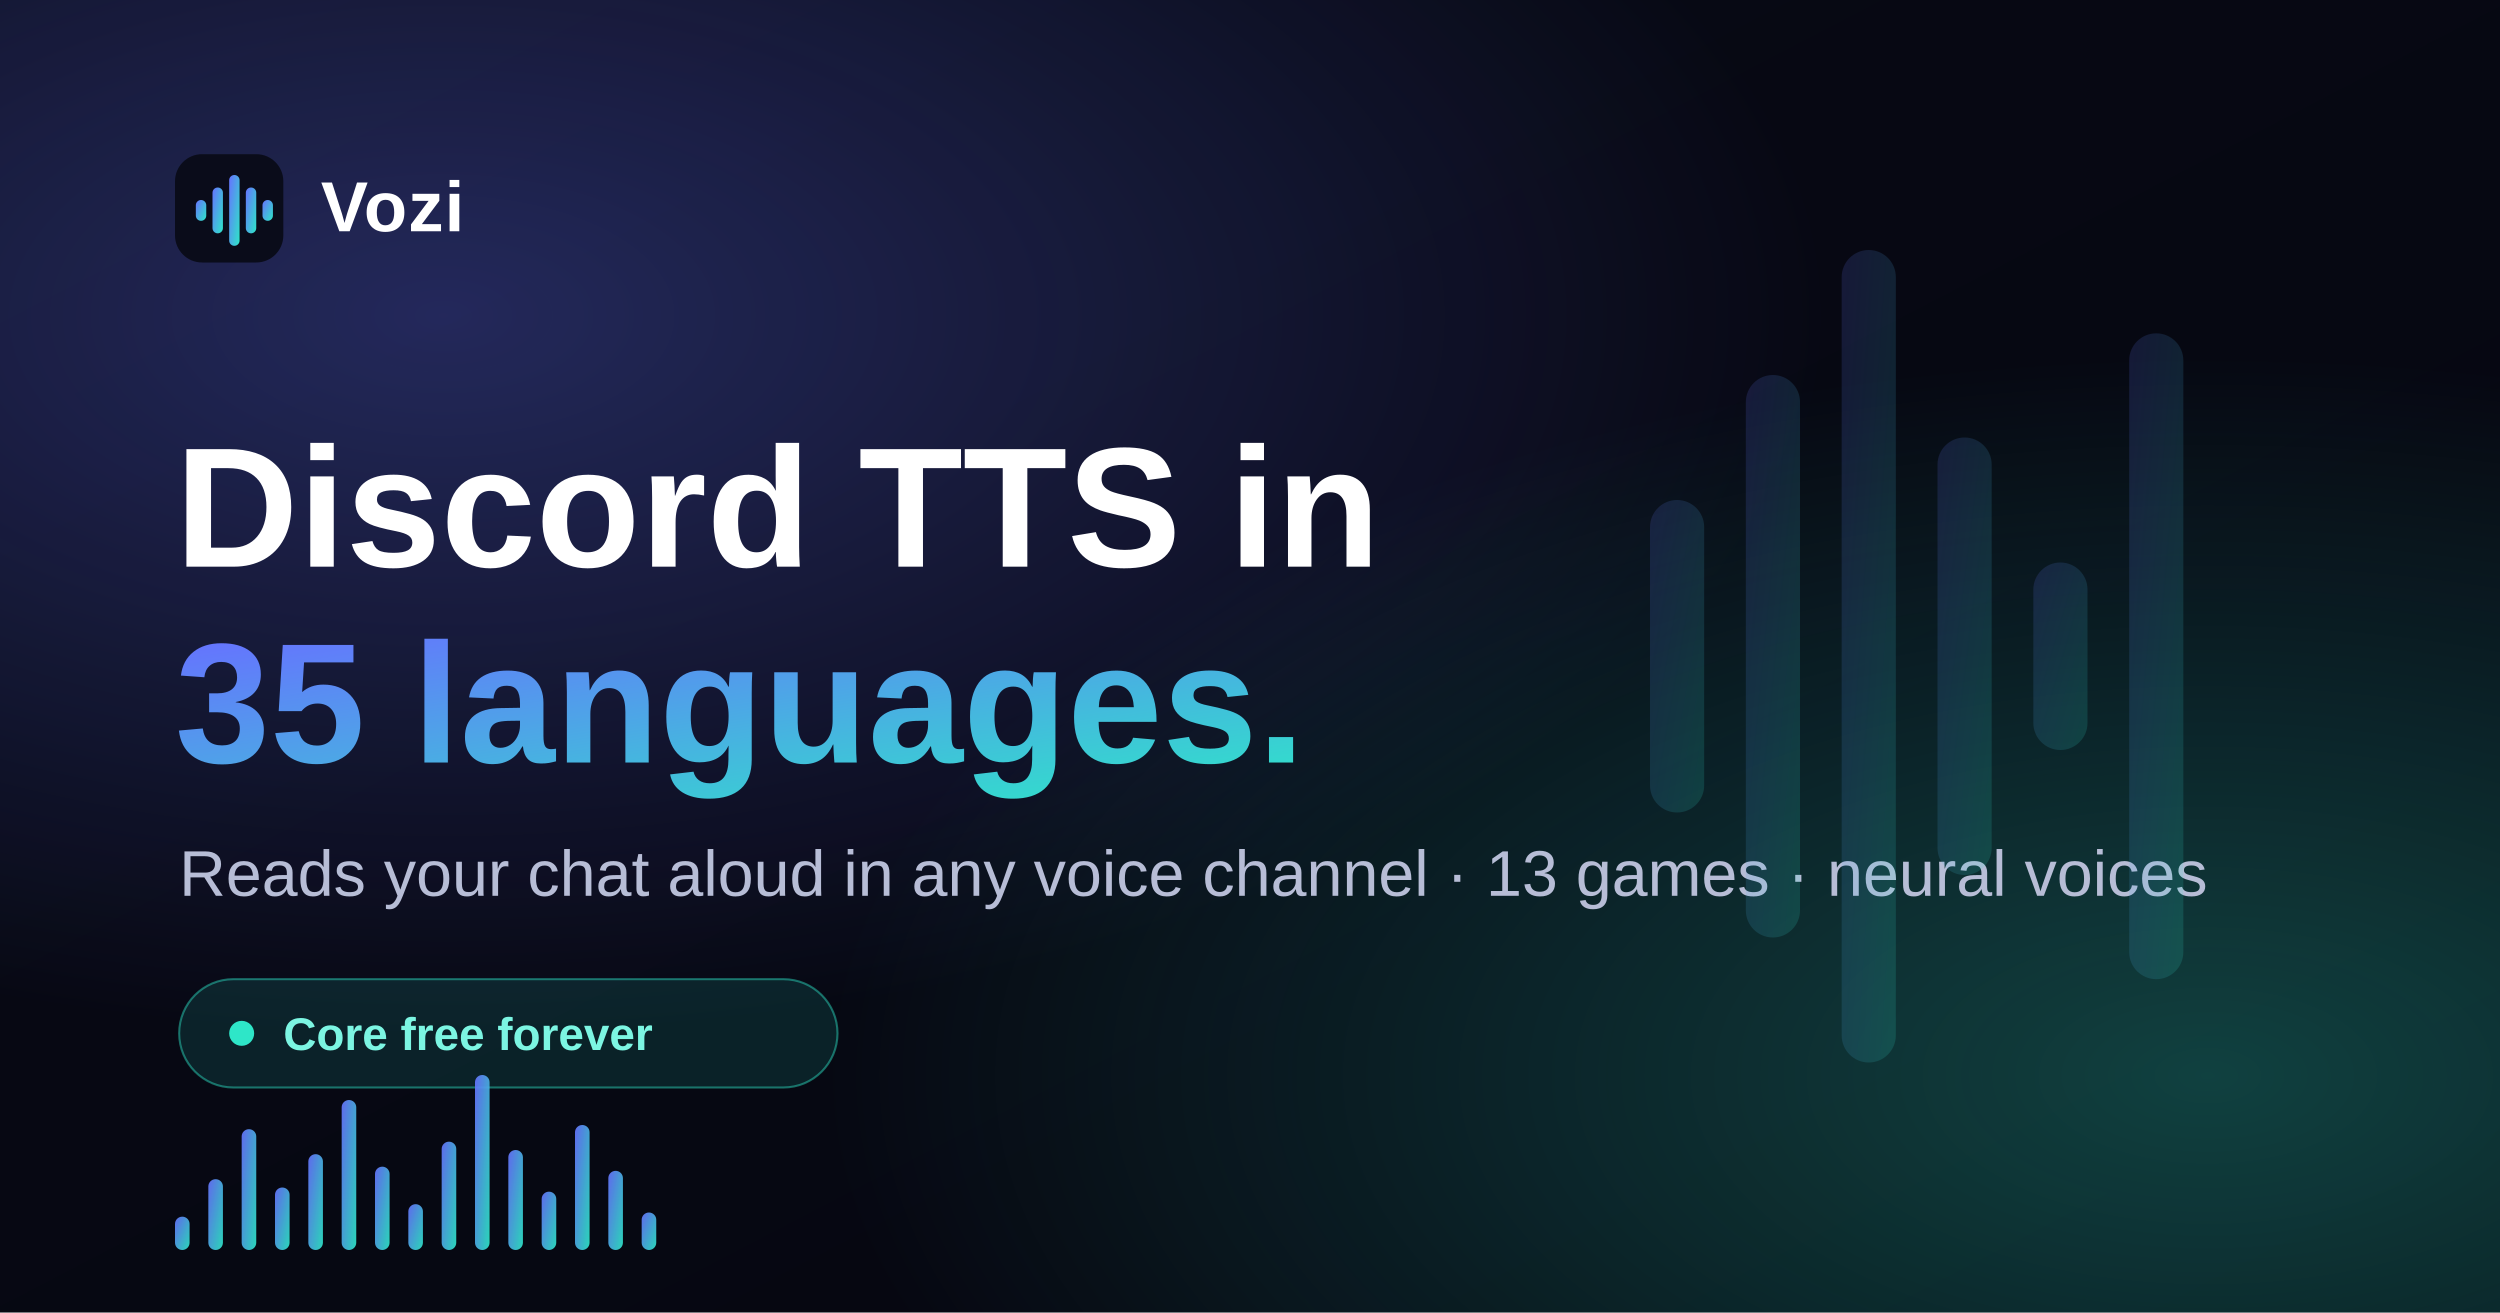
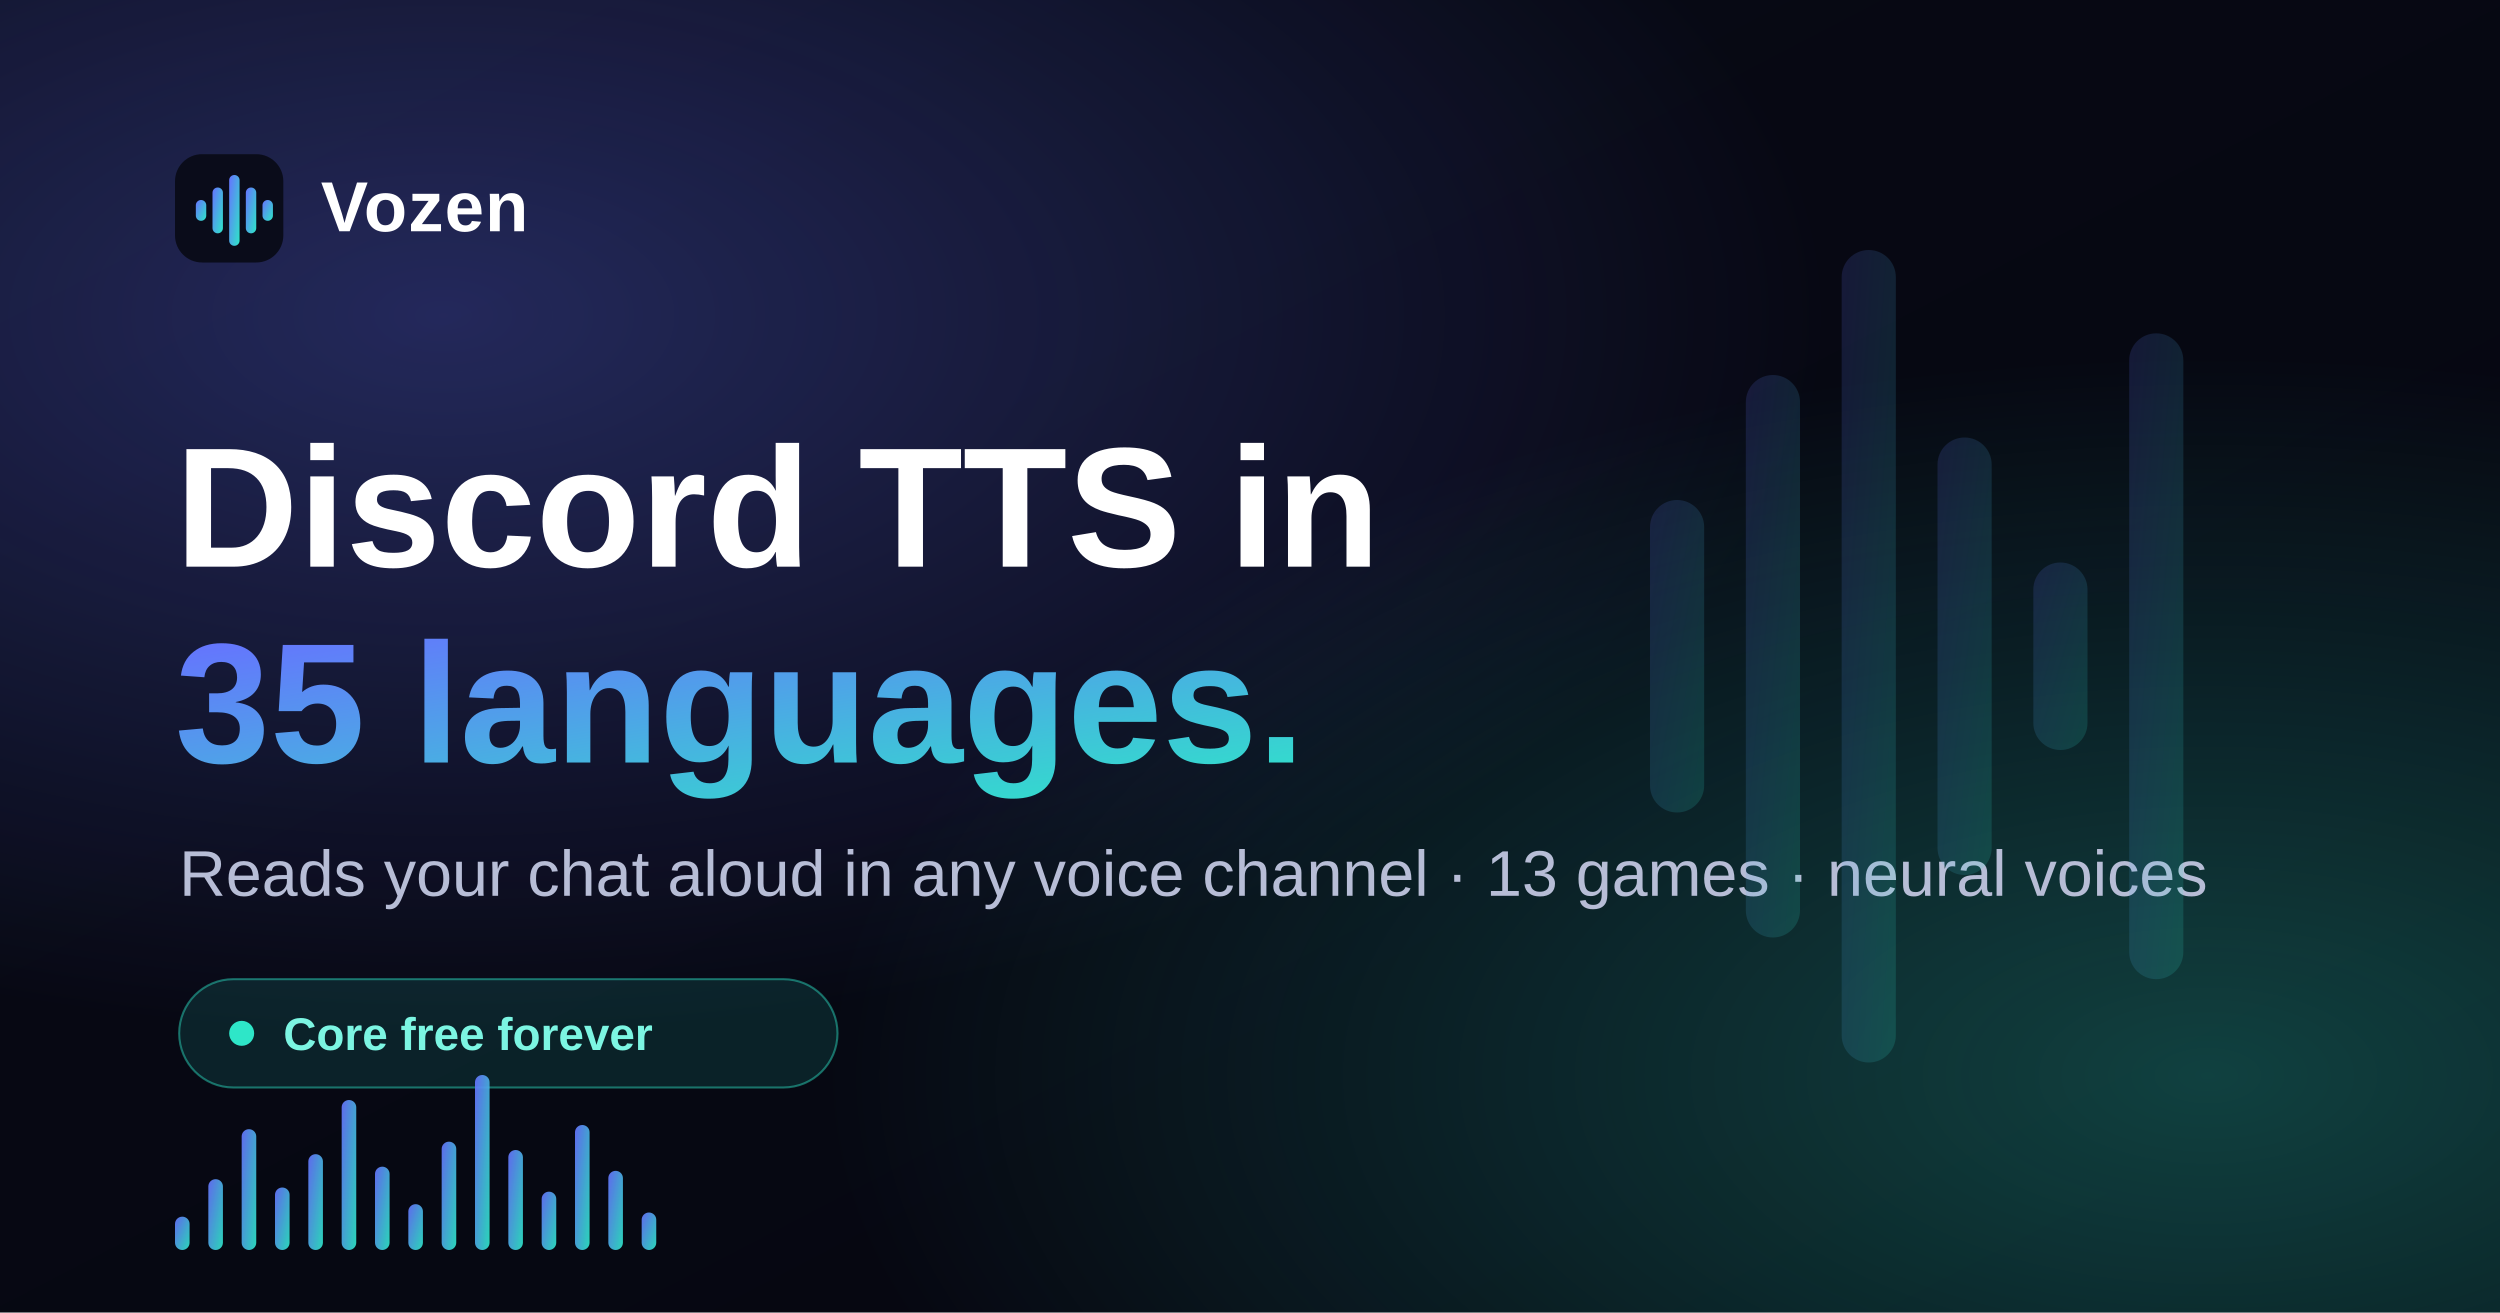
<svg xmlns="http://www.w3.org/2000/svg" viewBox="0 0 1200 630" width="1200" height="630">
  <defs>
    <linearGradient id="bg" x1="0" y1="0" x2="1" y2="1">
      <stop offset="0" stop-color="#080a16" />
      <stop offset="1" stop-color="#05060f" />
    </linearGradient>
    <linearGradient id="accent" x1="0" y1="0" x2="1" y2="1">
      <stop offset="0" stop-color="#6672ff" />
      <stop offset="1" stop-color="#2ee6c8" />
    </linearGradient>
    <radialGradient id="glowA" cx="18%" cy="24%" r="55%">
      <stop offset="0" stop-color="#6672ff" stop-opacity="0.30" />
      <stop offset="1" stop-color="#6672ff" stop-opacity="0" />
    </radialGradient>
    <radialGradient id="glowB" cx="88%" cy="82%" r="55%">
      <stop offset="0" stop-color="#2ee6c8" stop-opacity="0.26" />
      <stop offset="1" stop-color="#2ee6c8" stop-opacity="0" />
    </radialGradient>
  </defs>
  <rect width="1200" height="630" fill="url(#bg)" />
  <rect width="1200" height="630" fill="url(#glowA)" />
  <rect width="1200" height="630" fill="url(#glowB)" />
  <g transform="translate(84,74)">
    <rect x="0" y="0" width="52" height="52" rx="13" fill="#0a0c1a" />
    <g fill="url(#accent)" transform="translate(10,10)">
      <rect x="0" y="12" width="5" height="10" rx="2.5" />
      <rect x="8" y="6" width="5" height="22" rx="2.5" />
      <rect x="16" y="0" width="5" height="34" rx="2.5" />
      <rect x="24" y="6" width="5" height="22" rx="2.5" />
      <rect x="32" y="12" width="5" height="10" rx="2.5" />
    </g>
-     <text x="70" y="37" font-family="'Unbounded','Segoe UI',Arial,sans-serif" font-weight="800" font-size="34" fill="#ffffff" letter-spacing="0.5">Vozi</text>
+     <text x="70" y="37" font-family="'Unbounded','Segoe UI',Arial,sans-serif" font-weight="800" font-size="34" fill="#ffffff" letter-spacing="0.5">Vozen</text>
  </g>
  <text x="84" y="272" font-family="'Unbounded','Segoe UI',Arial,sans-serif" font-weight="800" font-size="82" fill="#ffffff">Discord TTS in</text>
  <text x="84" y="366" font-family="'Unbounded','Segoe UI',Arial,sans-serif" font-weight="800" font-size="82" fill="url(#accent)">35 languages.</text>
  <text x="86" y="430" font-family="'Outfit','Segoe UI',Arial,sans-serif" font-weight="500" font-size="31" fill="#b7bdd6">Reads your chat aloud in any voice channel · 13 games · neural voices</text>
  <g transform="translate(86,470)">
    <rect x="0" y="0" width="316" height="52" rx="26" fill="rgba(46,230,200,0.12)" stroke="#2ee6c8" stroke-opacity="0.45" />
    <circle cx="30" cy="26" r="6" fill="#2ee6c8" />
    <text x="50" y="34" font-family="'JetBrains Mono','Segoe UI',Arial,monospace" font-weight="700" font-size="22" fill="#7cf5e2">Core free forever</text>
  </g>
  <g fill="url(#accent)" opacity="0.92" transform="translate(84,600)">
    <rect x="0" y="-16" width="7" height="16" rx="3.5" />
    <rect x="16" y="-34" width="7" height="34" rx="3.5" />
    <rect x="32" y="-58" width="7" height="58" rx="3.5" />
    <rect x="48" y="-30" width="7" height="30" rx="3.5" />
    <rect x="64" y="-46" width="7" height="46" rx="3.5" />
    <rect x="80" y="-72" width="7" height="72" rx="3.5" />
    <rect x="96" y="-40" width="7" height="40" rx="3.5" />
    <rect x="112" y="-22" width="7" height="22" rx="3.5" />
    <rect x="128" y="-52" width="7" height="52" rx="3.5" />
    <rect x="144" y="-84" width="7" height="84" rx="3.5" />
    <rect x="160" y="-48" width="7" height="48" rx="3.5" />
    <rect x="176" y="-28" width="7" height="28" rx="3.5" />
    <rect x="192" y="-60" width="7" height="60" rx="3.5" />
    <rect x="208" y="-38" width="7" height="38" rx="3.5" />
    <rect x="224" y="-18" width="7" height="18" rx="3.5" />
  </g>
  <g fill="url(#accent)" opacity="0.16" transform="translate(792,150)">
    <rect x="0" y="90" width="26" height="150" rx="13" />
    <rect x="46" y="30" width="26" height="270" rx="13" />
    <rect x="92" y="-30" width="26" height="390" rx="13" />
    <rect x="138" y="60" width="26" height="210" rx="13" />
    <rect x="184" y="120" width="26" height="90" rx="13" />
    <rect x="230" y="10" width="26" height="310" rx="13" />
  </g>
</svg>
